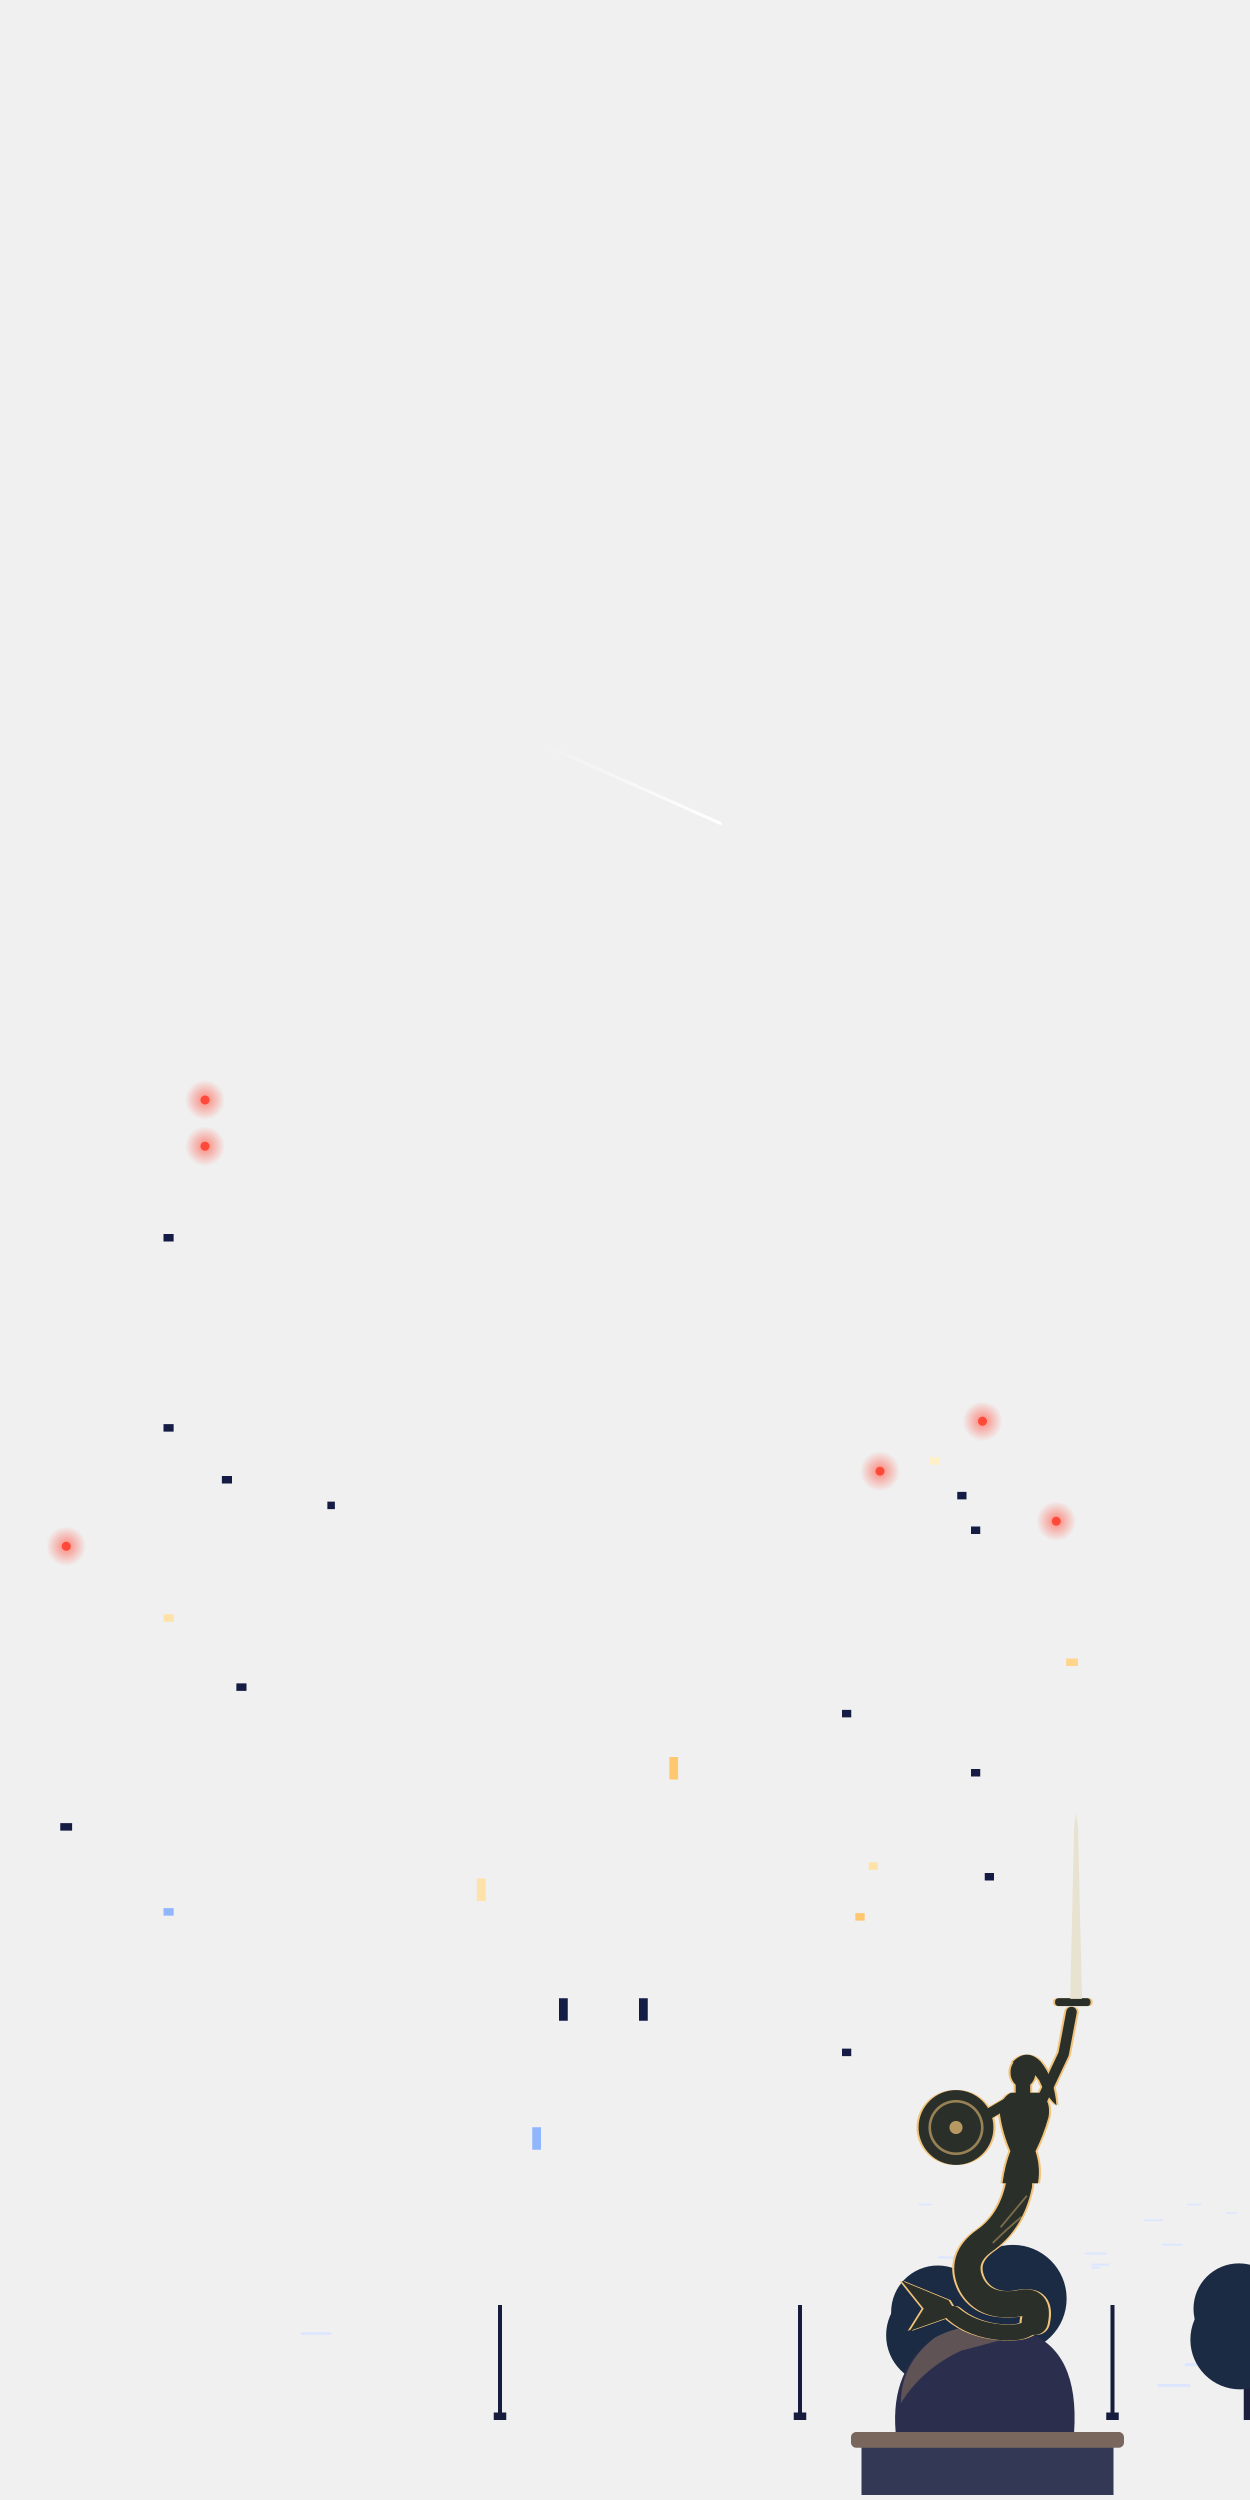
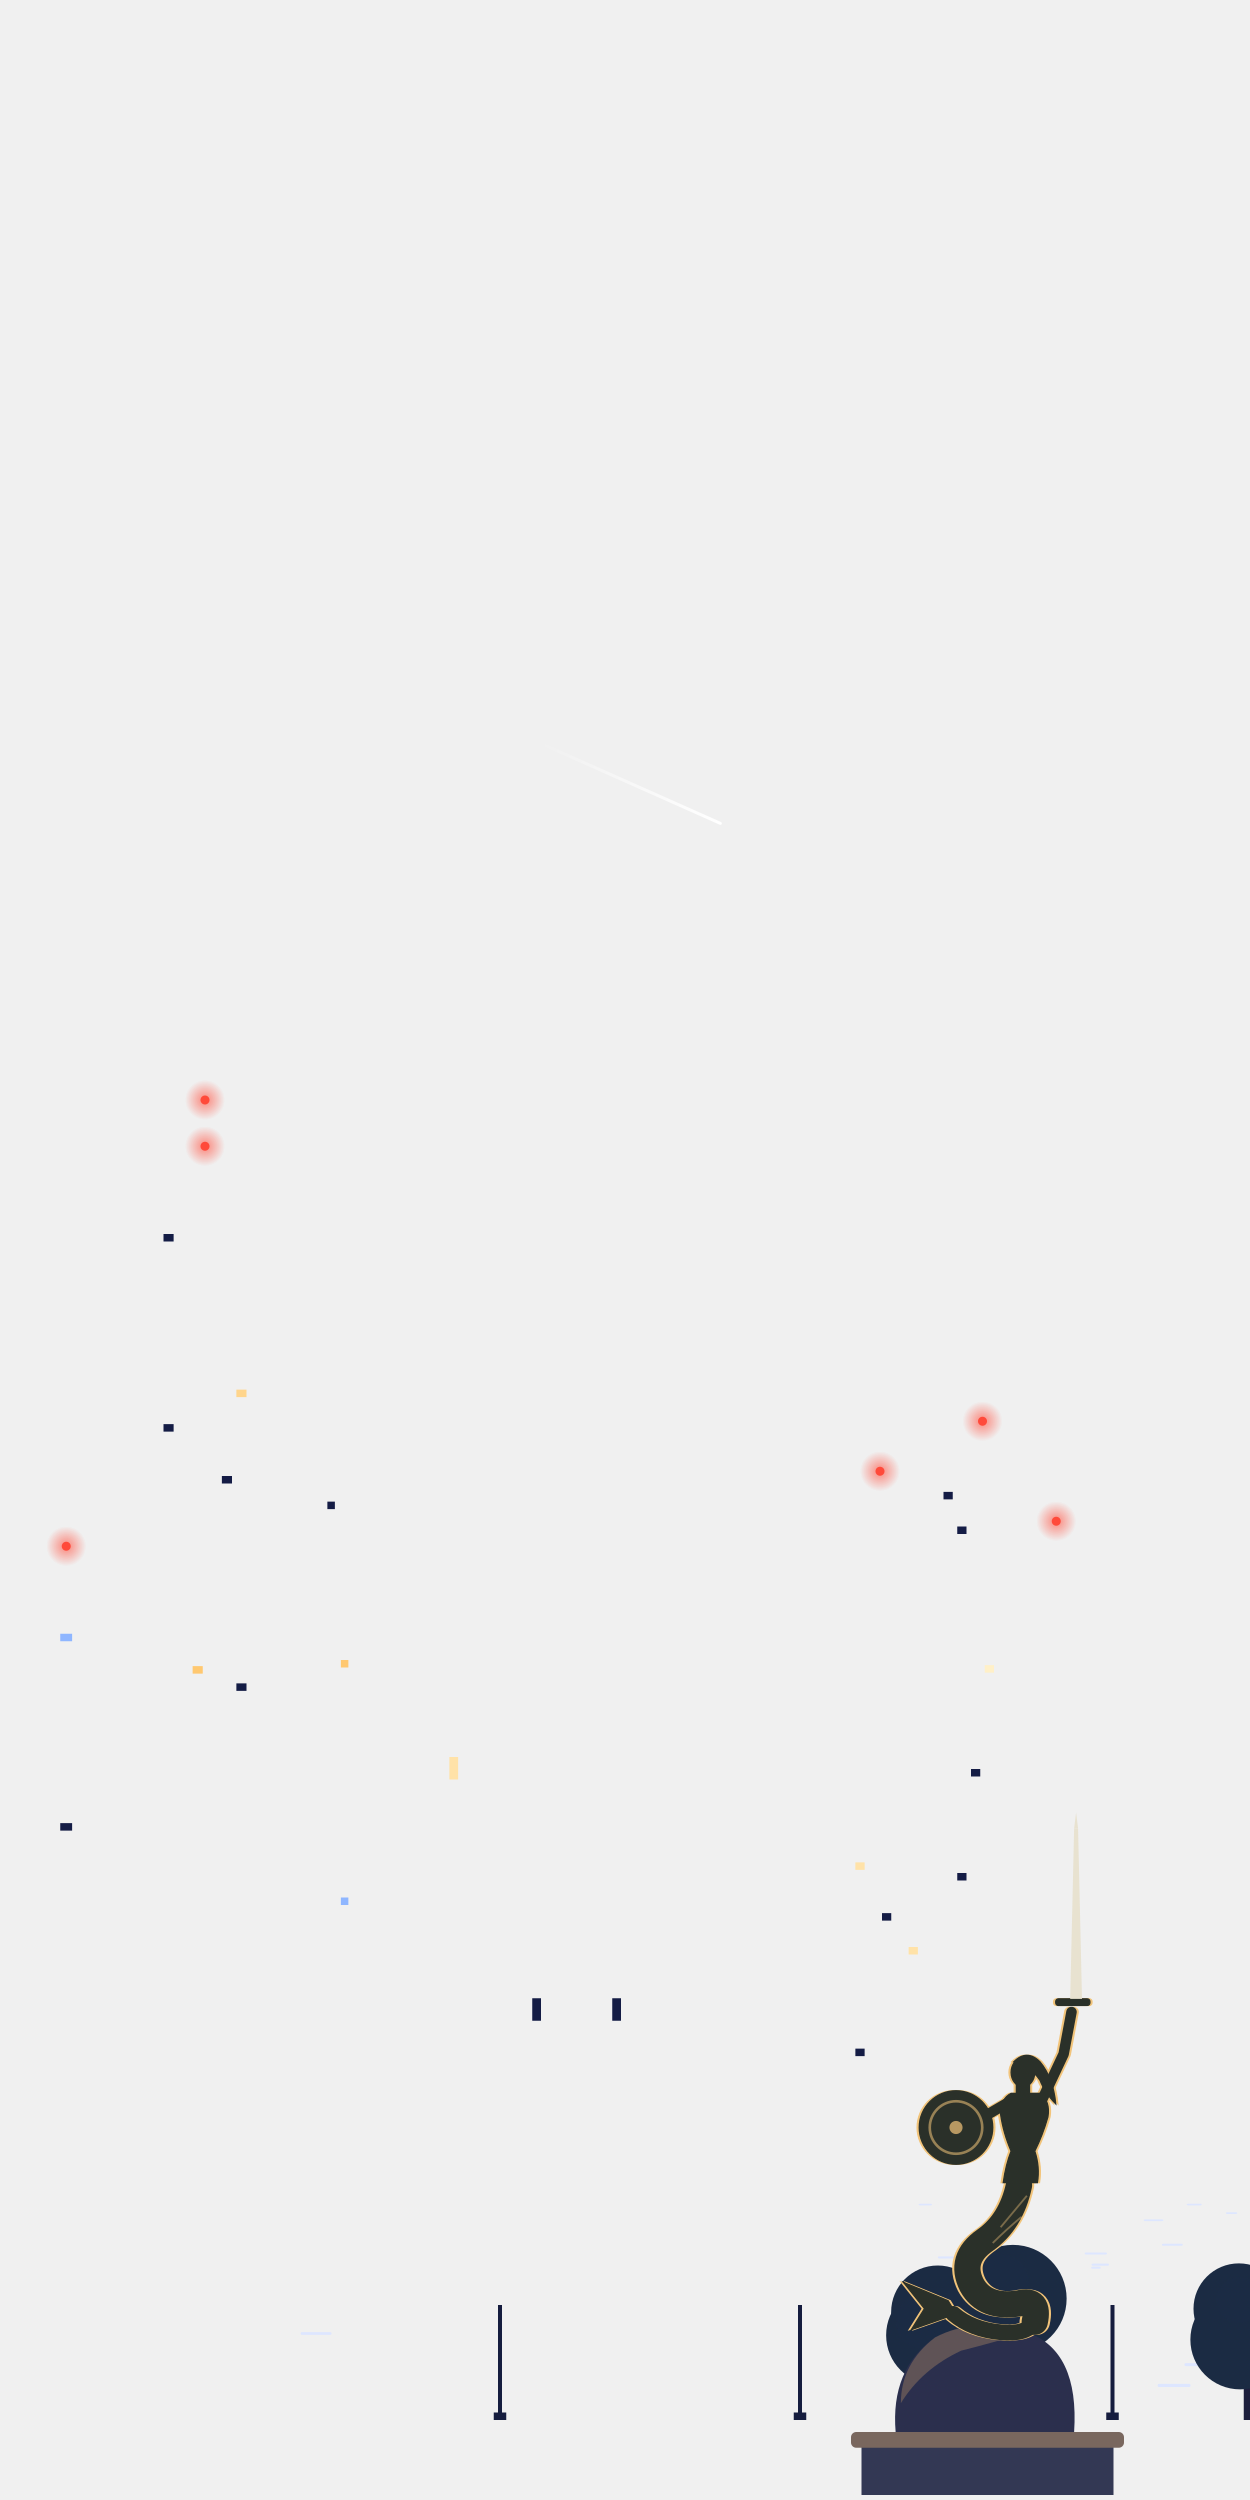
<svg xmlns="http://www.w3.org/2000/svg" viewBox="1260 -700 1000 2000" preserveAspectRatio="xMidYMid slice">
  <defs>
    <linearGradient id="fxtr" x1="0" x2="1">
      <stop offset="0" stop-color="#FFFFFF" stop-opacity="0" />
      <stop offset="1" stop-color="#FFFFFF" stop-opacity=".9" />
    </linearGradient>
    <linearGradient id="fxsh" x1="0" x2="1">
      <stop offset="0" stop-color="#FFFFFF" stop-opacity="0" />
      <stop offset="1" stop-color="#FFFFFF" />
    </linearGradient>
    <radialGradient id="fxrd">
      <stop offset="0" stop-color="#FF5A4A" stop-opacity=".7" />
      <stop offset="1" stop-color="#FF5A4A" stop-opacity="0" />
    </radialGradient>
    <radialGradient id="fxfg">
      <stop offset="0" stop-color="#FFB050" stop-opacity=".75" />
      <stop offset=".5" stop-color="#FF8A30" stop-opacity=".25" />
      <stop offset="1" stop-color="#FF8A30" stop-opacity="0" />
    </radialGradient>
    <linearGradient id="fxbm" x1="0" x2="1">
      <stop offset="0" stop-color="#FFF3C4" stop-opacity=".5" />
      <stop offset="1" stop-color="#FFF3C4" stop-opacity="0" />
    </linearGradient>
    <radialGradient id="fxlg">
      <stop offset="0" stop-color="#FFD58A" stop-opacity=".6" />
      <stop offset="1" stop-color="#FFD58A" stop-opacity="0" />
    </radialGradient>
  </defs>
-   <rect class="fwo" x="1933.6" y="938.9" width="7.4" height="6" fill="#141C45" style="--d:24.9s;--l:-29.6s" />
-   <rect class="fwo" x="1707.2" y="898.6" width="7" height="18" fill="#141C45" style="--d:22.3s;--l:-7.6s" />
+   <rect class="fwo" x="1944.3" y="938.9" width="7.4" height="6" fill="#141C45" style="--d:24.9s;--l:-29.6s" />
+   <rect class="fwo" x="1685.8" y="898.6" width="7" height="18" fill="#141C45" style="--d:22.3s;--l:-7.6s" />
  <rect class="fwo" x="1390.8" y="439.3" width="8.1" height="6" fill="#141C45" style="--d:23.2s;--l:-22s" />
-   <rect class="fwo" x="2047.8" y="798.4" width="7.4" height="6" fill="#141C45" style="--d:20.3s;--l:-12.5s" />
-   <rect class="fwo" x="1933.6" y="667.9" width="7.4" height="6" fill="#141C45" style="--d:14.8s;--l:-14.1s" />
-   <rect class="fwo" x="2025.8" y="493.5" width="7.4" height="6" fill="#141C45" style="--d:28.9s;--l:-24.2s" />
+   <rect class="fwo" x="2025.8" y="798.4" width="7.4" height="6" fill="#141C45" style="--d:20.3s;--l:-12.5s" />
+   <rect class="fwo" x="1965.6" y="830.5" width="7.4" height="6" fill="#141C45" style="--d:14.8s;--l:-14.1s" />
+   <rect class="fwo" x="2014.8" y="493.5" width="7.4" height="6" fill="#141C45" style="--d:28.9s;--l:-24.2s" />
  <rect class="fwo" x="1521.9" y="501.3" width="6" height="6" fill="#141C45" style="--d:18.8s;--l:-21.3s" />
  <rect class="fwo" x="1308.2" y="758.5" width="9.5" height="6" fill="#141C45" style="--d:23.1s;--l:-20.8s" />
  <rect class="fwo" x="1390.8" y="287.2" width="8.1" height="6" fill="#141C45" style="--d:28.5s;--l:-28.8s" />
  <rect class="fwo" x="1437.5" y="480.8" width="8.1" height="6" fill="#141C45" style="--d:29.8s;--l:-4.2s" />
-   <rect class="fwo" x="2036.8" y="521.2" width="7.4" height="6" fill="#141C45" style="--d:28.6s;--l:-25.5s" />
+   <rect class="fwo" x="2025.8" y="521.2" width="7.4" height="6" fill="#141C45" style="--d:28.6s;--l:-25.5s" />
  <rect class="fwo" x="2036.8" y="715.2" width="7.4" height="6" fill="#141C45" style="--d:15.7s;--l:-18.4s" />
  <rect class="fwo" x="1449.1" y="646.7" width="8.1" height="6" fill="#141C45" style="--d:24.1s;--l:-10.3s" />
-   <rect class="fwo" x="1771.2" y="898.6" width="7" height="18" fill="#141C45" style="--d:29s;--l:-4.4s" />
-   <rect class="fwn" x="1390.8" y="591.4" width="8.1" height="6" fill="#FFE2A8" style="--d:34s;--l:-5.3s" />
-   <rect class="fwn" x="1795.5" y="705.6" width="7" height="18" fill="#FFC870" style="--d:30.5s;--l:-6.7s" />
-   <rect class="fwn" x="1641.5" y="802.8" width="7" height="18" fill="#FFE2A8" style="--d:26.6s;--l:-27.3s" />
-   <rect class="fwn" x="1944.3" y="830.5" width="7.4" height="6" fill="#FFC870" style="--d:19.2s;--l:-1.1s" />
-   <rect class="fwn" x="1954.9" y="789.9" width="7.4" height="6" fill="#FFE2A8" style="--d:17.7s;--l:-29.4s" />
-   <rect class="fwn" x="2112.9" y="626.8" width="9.5" height="6" fill="#FFD58C" style="--d:20.3s;--l:-33.2s" />
-   <rect class="fwn" x="2003.8" y="465.8" width="7.4" height="6" fill="#FFF0C8" style="--d:21.8s;--l:-16.2s" />
-   <rect class="ftv" x="1685.8" y="1001.8" width="7" height="18" fill="#8FB6FF" />
-   <rect class="ftv" x="1390.8" y="826.5" width="8.1" height="6" fill="#8FB6FF" />
+   <rect class="fwo" x="1749.8" y="898.6" width="7" height="18" fill="#141C45" style="--d:29s;--l:-4.4s" />
+   <rect class="fwn" x="1986.9" y="857.6" width="7.4" height="6" fill="#FFE2A8" style="--d:34s;--l:-5.3s" />
+   <rect class="fwn" x="1414.1" y="632.9" width="8.1" height="6" fill="#FFC870" style="--d:30.5s;--l:-6.7s" />
+   <rect class="fwn" x="1619.5" y="705.6" width="7" height="18" fill="#FFE2A8" style="--d:26.6s;--l:-27.3s" />
+   <rect class="fwn" x="1532.7" y="628" width="6" height="6" fill="#FFC870" style="--d:19.2s;--l:-1.1s" />
+   <rect class="fwn" x="1944.3" y="789.9" width="7.4" height="6" fill="#FFE2A8" style="--d:17.7s;--l:-29.4s" />
+   <rect class="fwn" x="1449.1" y="411.7" width="8.1" height="6" fill="#FFD58C" style="--d:20.3s;--l:-33.2s" />
+   <rect class="fwn" x="2047.8" y="632.1" width="7.4" height="6" fill="#FFF0C8" style="--d:21.8s;--l:-16.2s" />
+   <rect class="ftv" x="1532.7" y="818" width="6" height="6" fill="#8FB6FF" />
+   <rect class="ftv" x="1308.2" y="607" width="9.5" height="6" fill="#8FB6FF" />
  <g class="fm" style="--a:880px;--b:2840px;--y:-36.1px;--d:77.4s;--l:-16.4s">
    <path d="M-14 0H12L16 -2L12 -3H-10L-14 -6Z" fill="#2A3050" />
    <circle cx="-2" cy="1" r="1.8" fill="#FF3B30" />
    <circle cx="-2" cy="-3" r="1.8" fill="#3BFF6A" opacity=".8" />
    <circle class="fst" cx="-14" cy="-5" r="2.4" fill="#FFFFFF" />
    <circle class="fbk" cx="2" cy="-4" r="2.2" fill="#FF5A4A" />
  </g>
  <g class="fsh" style="--d:11.7s;--l:-10s;transform-origin:1837.4px -40.8px">
    <rect x="1677.4" y="-42" width="160" height="2.4" rx="1.2" fill="url(#fxsh)" transform="rotate(24 1837.4 -40.8)" />
  </g>
  <g class="fbk" style="--d:2.2s;--l:0s">
    <circle cx="728" cy="387" r="16" fill="url(#fxrd)" />
    <circle cx="728" cy="387" r="3.6" fill="#FF4A3A" />
  </g>
  <g class="fbk" style="--d:2.6s;--l:-0.7s">
    <circle cx="1313" cy="537" r="16" fill="url(#fxrd)" />
    <circle cx="1313" cy="537" r="3.6" fill="#FF4A3A" />
  </g>
  <g class="fbk" style="--d:2.9s;--l:-1.4s">
    <circle cx="1230" cy="567" r="16" fill="url(#fxrd)" />
    <circle cx="1230" cy="567" r="3.6" fill="#FF4A3A" />
  </g>
  <g class="fbk" style="--d:2.2s;--l:-2.1s">
    <circle cx="1424" cy="217" r="16" fill="url(#fxrd)" />
    <circle cx="1424" cy="217" r="3.6" fill="#FF4A3A" />
  </g>
  <g class="fbk" style="--d:2.6s;--l:-2.8s">
    <circle cx="2046" cy="437" r="16" fill="url(#fxrd)" />
    <circle cx="2046" cy="437" r="3.6" fill="#FF4A3A" />
  </g>
  <g class="fbk" style="--d:2.9s;--l:-3.5s">
    <circle cx="1964" cy="477" r="16" fill="url(#fxrd)" />
    <circle cx="1964" cy="477" r="3.6" fill="#FF4A3A" />
  </g>
  <g class="fbk" style="--d:2.2s;--l:-4.2s">
    <circle cx="2105" cy="517" r="16" fill="url(#fxrd)" />
    <circle cx="2105" cy="517" r="3.6" fill="#FF4A3A" />
  </g>
  <g class="fbk" style="--d:2.6s;--l:-4.9s">
    <circle cx="1424" cy="180" r="16" fill="url(#fxrd)" />
    <circle cx="1424" cy="180" r="3.6" fill="#FF4A3A" />
  </g>
  <g class="fbk" style="--d:2.9s;--l:-5.6s">
    <circle cx="960" cy="578" r="16" fill="url(#fxrd)" />
    <circle cx="960" cy="578" r="3.6" fill="#FF4A3A" />
  </g>
  <g class="fbk" style="--d:2.2s;--l:-6.3s">
    <circle cx="1070" cy="598" r="16" fill="url(#fxrd)" />
    <circle cx="1070" cy="598" r="3.6" fill="#FF4A3A" />
  </g>
  <g fill="#DDE6FF">
    <rect class="fsk" x="2264.4" y="1065.9" width="6.9" height="1.3" rx="1" style="--d:2.8s;--l:-0.1s" />
    <rect class="fsk" x="1500.5" y="1165.7" width="24.7" height="2.2" rx="1" style="--d:3.1s;--l:-0.5s" />
    <rect class="fsk" x="2064.8" y="1207.2" width="13.5" height="2.5" rx="1" style="--d:2.5s;--l:-2s" />
    <rect class="fsk" x="1184.2" y="1100.5" width="9.9" height="1.6" rx="1" style="--d:2.2s;--l:-2.6s" />
    <rect class="fsk" x="2083" y="1197.3" width="22.6" height="2.4" rx="1" style="--d:1.6s;--l:-0.6s" />
    <rect class="fsk" x="2010.3" y="1105.1" width="18.8" height="1.7" rx="1" style="--d:3.2s;--l:-1.8s" />
    <rect class="fsk" x="2223.2" y="1169" width="25.3" height="2.2" rx="1" style="--d:2.4s;--l:-0.9s" />
    <rect class="fsk" x="2089.5" y="1142.3" width="10.7" height="2" rx="1" style="--d:2s;--l:-0.6s" />
    <rect class="fsk" x="2189.5" y="1095" width="16.7" height="1.6" rx="1" style="--d:3.3s;--l:-2.6s" />
    <rect class="fsk" x="2132.9" y="1113.3" width="7.7" height="1.7" rx="1" style="--d:2.9s;--l:-2.5s" />
    <rect class="fsk" x="2209.4" y="1063" width="12" height="1.3" rx="1" style="--d:2.4s;--l:-0.5s" />
    <rect class="fsk" x="2240.7" y="1069.8" width="9.1" height="1.4" rx="1" style="--d:1.6s;--l:-1.3s" />
    <rect class="fsk" x="2186.1" y="1207.1" width="26.3" height="2.5" rx="1" style="--d:1.8s;--l:-1.2s" />
    <rect class="fsk" x="2207.6" y="1190.5" width="23.6" height="2.4" rx="1" style="--d:2.8s;--l:-1.4s" />
    <rect class="fsk" x="2319.4" y="1212" width="27.8" height="2.5" rx="1" style="--d:2.6s;--l:-1.2s" />
    <rect class="fsk" x="2175" y="1075.5" width="15.7" height="1.4" rx="1" style="--d:2.4s;--l:-1.1s" />
    <rect class="fsk" x="2332.6" y="1115.8" width="14.9" height="1.8" rx="1" style="--d:2.8s;--l:-0.7s" />
    <rect class="fsk" x="2133.2" y="1110.9" width="14" height="1.7" rx="1" style="--d:2.3s;--l:-2.3s" />
    <rect class="fsk" x="1994.9" y="1063" width="10.7" height="1.3" rx="1" style="--d:3s;--l:-2.9s" />
    <rect class="fsk" x="2127.7" y="1102" width="17.9" height="1.6" rx="1" style="--d:2.1s;--l:-3s" />
    <rect class="fsk" x="2066.9" y="1100" width="12.4" height="1.6" rx="1" style="--d:2.3s;--l:-0.8s" />
    <rect class="fsk" x="2274.2" y="1056" width="13.6" height="1.3" rx="1" style="--d:2s;--l:-0.6s" />
  </g>
  <g class="fm" style="--a:1180px;--b:2340px;--y:1044.1px;--d:67s;--l:-60.7s">
    <g class="fb" style="--st:0.5s">
      <path class="fl" style="--st:0.5s" d="M-0.8 -9.1V0" stroke="#181A33" stroke-width="1.7" stroke-linecap="round" />
      <path class="fa" style="--st:0.5s" d="M-0.5 -15.7V-10.1" stroke="#171B38" stroke-width="1.5" stroke-linecap="round" />
      <path class="fl b" style="--st:0.5s" d="M0.8 -9.1V0" stroke="#1D203E" stroke-width="1.7" stroke-linecap="round" />
      <rect x="-3.2" y="-16.7" width="6.5" height="8.5" rx="2.5" fill="#1D2246" />
      <rect x="-5.2" y="-15.7" width="2.8" height="5.6" rx="1" fill="#2A203D" />
      <path class="fa b" style="--st:0.5s" d="M0.5 -15.7V-10.1" stroke="#1D2246" stroke-width="1.5" stroke-linecap="round" />
      <circle cy="-18.6" r="3" fill="#3B3852" />
      <path d="M-3.1 -18.6a3.1 3.1 0 0 1 6.2 0z" fill="#171B3A" />
      <path d="M-3.5 -20h7l-1 -2.5h-5z" fill="#17204A" />
    </g>
  </g>
  <g class="fm" style="--a:1180px;--b:2340px;--y:1043.2px;--d:66.2s;--l:-2.9s">
    <g class="fb" style="--st:0.5s">
      <path class="fl" style="--st:0.5s" d="M-0.8 -10.4V0" stroke="#121935" stroke-width="1.7" stroke-linecap="round" />
      <path class="fa" style="--st:0.5s" d="M-0.5 -18V-11.5" stroke="#151A39" stroke-width="1.5" stroke-linecap="round" />
      <path class="fl b" style="--st:0.5s" d="M0.8 -10.4V0" stroke="#161E41" stroke-width="1.7" stroke-linecap="round" />
      <rect x="-3.2" y="-19.1" width="6.5" height="9.7" rx="2.5" fill="#1A2147" />
      <path class="fa b" style="--st:0.5s" d="M0.5 -18V-11.5" stroke="#1A2147" stroke-width="1.5" stroke-linecap="round" />
      <circle cy="-21.2" r="3" fill="#2A2742" />
      <path d="M-3.1 -21.2a3.1 3.1 0 0 1 6.2 0z" fill="#2A2A40" />
      <path d="M-3.5 -22.8h7l-1 -2.5h-5z" fill="#332340" />
    </g>
  </g>
  <g class="fm" style="--a:2960px;--b:-4366.1px;--y:1065.5px;--d:65.3s;--l:-28.3s">
    <g transform="scale(-1 1)">
      <path d="M12 -9L19.8 -15H40.8L49.2 -9Z" fill="#6A5E5C" />
      <path d="M16.2 -9.3L21.6 -13.5H29.4V-9.3ZM31.2 -9.3V-13.5H39.6L45.6 -9.3Z" fill="#2A3350" />
      <rect x="0" y="-9" width="60" height="6" rx="2" fill="#1A2A54" />
      <circle cx="12" cy="-2.8" r="2.9" fill="#13193B" />
      <circle cx="48" cy="-2.8" r="2.9" fill="#13193B" />
      <path d="M60 -6.6l102 -9.6v20.4z" fill="url(#fxbm)" />
      <circle cx="60" cy="-6.6" r="7.2" fill="url(#fxlg)" />
      <rect x="58.2" y="-7.5" width="2.4" height="2" rx="1" fill="#FFF3C4" />
      <rect x="-0.6" y="-7.5" width="2" height="2" rx="1" fill="#FF3B30" />
    </g>
  </g>
  <g class="fm" style="--a:2960px;--b:-3212.7px;--y:1065.5px;--d:47.7s;--l:-11.7s">
    <g transform="scale(-1 1)">
      <path d="M12 -9L19.8 -15H40.8L49.2 -9Z" fill="#685953" />
      <path d="M16.2 -9.3L21.6 -13.5H29.4V-9.3ZM31.2 -9.3V-13.5H39.6L45.6 -9.3Z" fill="#2A3350" />
      <rect x="0" y="-9" width="60" height="6" rx="2" fill="#171E40" />
      <circle cx="12" cy="-2.8" r="2.9" fill="#13193B" />
      <circle cx="48" cy="-2.8" r="2.9" fill="#13193B" />
      <path d="M60 -6.6l102 -9.6v20.4z" fill="url(#fxbm)" />
      <circle cx="60" cy="-6.6" r="7.2" fill="url(#fxlg)" />
      <rect x="58.2" y="-7.5" width="2.4" height="2" rx="1" fill="#FFF3C4" />
      <rect x="-0.6" y="-7.5" width="2" height="2" rx="1" fill="#FF3B30" />
    </g>
  </g>
  <g class="fm" style="--a:2960px;--b:-4976.7px;--y:1065.5px;--d:61s;--l:-33.3s">
    <g transform="scale(-1 1)">
      <path d="M12 -9L19.8 -15H40.8L49.2 -9Z" fill="#685953" />
      <path d="M16.2 -9.3L21.6 -13.5H29.4V-9.3ZM31.2 -9.3V-13.5H39.6L45.6 -9.3Z" fill="#2A3350" />
      <rect x="0" y="-9" width="60" height="6" rx="2" fill="#171E40" />
      <circle cx="12" cy="-2.8" r="2.9" fill="#13193B" />
      <circle cx="48" cy="-2.8" r="2.9" fill="#13193B" />
      <path d="M60 -6.6l102 -9.6v20.4z" fill="url(#fxbm)" />
      <circle cx="60" cy="-6.6" r="7.2" fill="url(#fxlg)" />
      <rect x="58.2" y="-7.5" width="2.4" height="2" rx="1" fill="#FFF3C4" />
      <rect x="-0.6" y="-7.5" width="2" height="2" rx="1" fill="#FF3B30" />
    </g>
  </g>
  <g class="fm" style="--a:-100px;--b:6342.4px;--y:1068.5px;--d:43s;--l:-17s">
    <path d="M12 -9L19.8 -15H40.8L49.2 -9Z" fill="#775652" />
    <path d="M16.2 -9.3L21.6 -13.5H29.4V-9.3ZM31.2 -9.3V-13.5H39.6L45.6 -9.3Z" fill="#2A3350" />
    <rect x="0" y="-9" width="60" height="6" rx="2" fill="#36183E" />
    <circle cx="12" cy="-2.8" r="2.9" fill="#13193B" />
    <circle cx="48" cy="-2.8" r="2.9" fill="#13193B" />
    <path d="M60 -6.6l102 -9.6v20.4z" fill="url(#fxbm)" />
    <circle cx="60" cy="-6.6" r="7.2" fill="url(#fxlg)" />
    <rect x="58.2" y="-7.5" width="2.4" height="2" rx="1" fill="#FFF3C4" />
    <rect x="-0.6" y="-7.5" width="2" height="2" rx="1" fill="#FF3B30" />
  </g>
  <g class="fm" style="--a:-100px;--b:7182.5px;--y:1068.5px;--d:55.3s;--l:-32.1s">
    <path d="M12 -9L19.8 -15H40.8L49.2 -9Z" fill="#6A5E5C" />
    <path d="M16.2 -9.3L21.6 -13.5H29.4V-9.3ZM31.2 -9.3V-13.5H39.6L45.6 -9.3Z" fill="#2A3350" />
    <rect x="0" y="-9" width="60" height="6" rx="2" fill="#1A2A54" />
    <circle cx="12" cy="-2.8" r="2.9" fill="#13193B" />
    <circle cx="48" cy="-2.8" r="2.9" fill="#13193B" />
    <path d="M60 -6.6l102 -9.6v20.4z" fill="url(#fxbm)" />
    <circle cx="60" cy="-6.6" r="7.2" fill="url(#fxlg)" />
    <rect x="58.2" y="-7.5" width="2.4" height="2" rx="1" fill="#FFF3C4" />
    <rect x="-0.6" y="-7.5" width="2" height="2" rx="1" fill="#FF3B30" />
  </g>
  <g class="fm" style="--a:-100px;--b:5115.8px;--y:1068.5px;--d:38.5s;--l:-23.9s">
    <path d="M12 -9L19.8 -15H40.8L49.2 -9Z" fill="#796453" />
    <path d="M16.2 -9.3L21.6 -13.5H29.4V-9.3ZM31.2 -9.3V-13.5H39.6L45.6 -9.3Z" fill="#2A3350" />
    <rect x="0" y="-9" width="60" height="6" rx="2" fill="#3A3740" />
    <circle cx="12" cy="-2.8" r="2.9" fill="#13193B" />
    <circle cx="48" cy="-2.8" r="2.9" fill="#13193B" />
    <path d="M60 -6.6l102 -9.6v20.4z" fill="url(#fxbm)" />
    <circle cx="60" cy="-6.6" r="7.2" fill="url(#fxlg)" />
    <rect x="58.2" y="-7.5" width="2.4" height="2" rx="1" fill="#FFF3C4" />
    <rect x="-0.6" y="-7.5" width="2" height="2" rx="1" fill="#FF3B30" />
  </g>
  <g class="fm" style="--a:970px;--b:2550px;--y:1100px;--d:29.5s;--l:-24.2s">
    <g class="fbo">
      <g transform="scale(1 -.7)" opacity="0.2">
        <path d="M0 -14H210L193.2 0H12.6Z" fill="#151E41" />
        <rect x="25.2" y="-32" width="147" height="18" fill="#3F4462" />
        <rect x="21" y="-36" width="155.4" height="4" fill="#182A4D" />
        <rect x="31.5" y="-28" width="11.9" height="9" rx="1.5" fill="#FFD58C" />
        <rect x="50.7" y="-28" width="11.9" height="9" rx="1.5" fill="#FFD58C" />
        <rect x="69.9" y="-28" width="11.9" height="9" rx="1.5" fill="#FFD58C" />
        <rect x="89.1" y="-28" width="11.9" height="9" rx="1.5" fill="#FFD58C" />
        <rect x="108.3" y="-28" width="11.9" height="9" rx="1.5" fill="#FFD58C" />
        <rect x="127.5" y="-28" width="11.9" height="9" rx="1.5" fill="#FFD58C" />
        <rect x="146.7" y="-28" width="11.9" height="9" rx="1.5" fill="#FFD58C" />
        <rect x="12.6" y="-16" width="180.6" height="2" fill="#414868" opacity=".5" />
        <path d="M21 -36V-58" stroke="#171D3E" stroke-width="1.6" />
        <g class="ffl" style="transform-origin:21px -56px">
          <path d="M21 -57h-16q2 2.5 0 5h16z" fill="#414868" />
          <path d="M21 -52h-16q2 2.5 0 5h16z" fill="#3A1941" />
        </g>
        <circle cx="207" cy="-18" r="2.2" fill="#9CFFB0" />
        <circle cx="21" cy="-60" r="2" fill="#FFFFFF" />
      </g>
      <g class="fwk" fill="none" stroke="#BFD0FF" stroke-linecap="round">
        <path d="M12.6 2Q-16.8 4 -54.6 7" stroke-width="1.8" opacity=".42" />
        <path d="M12.6 1Q-12.6 2 -37.8 2.5" stroke-width="1.2" opacity=".34" />
        <path d="M195.3 1.5q6 1 10 2.5" stroke-width="1.4" opacity=".5" />
      </g>
      <path d="M0 -14H210L193.2 0H12.6Z" fill="#151E41" />
      <rect x="25.2" y="-32" width="147" height="18" fill="#3F4462" />
      <rect x="21" y="-36" width="155.4" height="4" fill="#182A4D" />
      <rect x="31.5" y="-28" width="11.9" height="9" rx="1.5" fill="#FFD58C" />
      <rect x="50.7" y="-28" width="11.9" height="9" rx="1.5" fill="#FFD58C" />
      <rect x="69.9" y="-28" width="11.9" height="9" rx="1.5" fill="#FFD58C" />
      <rect x="89.1" y="-28" width="11.9" height="9" rx="1.5" fill="#FFD58C" />
      <rect x="108.3" y="-28" width="11.9" height="9" rx="1.5" fill="#FFD58C" />
      <rect x="127.5" y="-28" width="11.9" height="9" rx="1.5" fill="#FFD58C" />
      <rect x="146.7" y="-28" width="11.9" height="9" rx="1.5" fill="#FFD58C" />
      <rect x="12.6" y="-16" width="180.6" height="2" fill="#414868" opacity=".5" />
      <path d="M21 -36V-58" stroke="#171D3E" stroke-width="1.6" />
      <g class="ffl" style="transform-origin:21px -56px">
        <path d="M21 -57h-16q2 2.5 0 5h16z" fill="#414868" />
        <path d="M21 -52h-16q2 2.5 0 5h16z" fill="#3A1941" />
      </g>
      <circle cx="207" cy="-18" r="2.2" fill="#9CFFB0" />
      <circle cx="21" cy="-60" r="2" fill="#FFFFFF" />
    </g>
  </g>
  <rect x="555" y="1180.2" width="9.9" height="55.8" fill="#1D1F3D" />
  <circle cx="588.5" cy="1150.6" r="40.7" fill="#1B2B43" />
  <circle cx="566.7" cy="1146.7" r="28.9" fill="#1B2B43" />
  <circle cx="575.8" cy="1135.9" r="35.2" fill="#1B2B43" />
  <circle cx="556.9" cy="1134.9" r="42.2" fill="#1B2B43" />
  <circle cx="552.1" cy="1176.7" r="42.1" fill="#1B2B43" />
  <circle cx="531" cy="1147.9" r="37.2" fill="#1B2B43" />
  <circle cx="578.4" cy="1139.2" r="22.4" fill="#1B2B44" opacity=".7" />
  <circle cx="559.5" cy="1138.6" r="15.9" fill="#1B2B44" opacity=".7" />
  <circle cx="567" cy="1126" r="19.4" fill="#1B2B44" opacity=".7" />
  <rect x="755" y="1180.2" width="9.9" height="55.8" fill="#1D1F3D" />
  <circle cx="758.7" cy="1170.7" r="33.3" fill="#1B2B43" />
  <circle cx="737.4" cy="1173" r="32.8" fill="#1B2B43" />
  <circle cx="737.9" cy="1130.9" r="28.5" fill="#1B2B43" />
  <circle cx="750.7" cy="1169.4" r="30.4" fill="#1B2B43" />
  <circle cx="742.9" cy="1146.8" r="42.5" fill="#1B2B43" />
  <circle cx="787.4" cy="1169.7" r="32.1" fill="#1B2B43" />
  <circle cx="750.4" cy="1161.3" r="18.3" fill="#1B2B44" opacity=".7" />
  <circle cx="729.2" cy="1163.9" r="18" fill="#1B2B44" opacity=".7" />
  <circle cx="730.8" cy="1123" r="15.7" fill="#1B2B44" opacity=".7" />
  <rect x="975" y="1180.2" width="9.9" height="55.8" fill="#1D1F3D" />
  <circle cx="987.8" cy="1138.3" r="40.4" fill="#1B2B43" />
  <circle cx="981.6" cy="1132.2" r="32.4" fill="#1B2B43" />
  <circle cx="977.7" cy="1146.9" r="32.6" fill="#1B2B43" />
  <circle cx="1013" cy="1159.4" r="43" fill="#1B2B43" />
  <circle cx="968.8" cy="1169.9" r="31.6" fill="#1B2B43" />
  <circle cx="999" cy="1176.8" r="32.9" fill="#1B2B43" />
  <circle cx="977.8" cy="1127" r="22.2" fill="#1B2B44" opacity=".7" />
  <circle cx="973.5" cy="1123.2" r="17.8" fill="#1B2B44" opacity=".7" />
  <circle cx="969.5" cy="1137.8" r="17.9" fill="#1B2B44" opacity=".7" />
  <rect x="2035" y="1180.2" width="9.9" height="55.8" fill="#1D1F3D" />
  <circle cx="2008.4" cy="1168.2" r="39.5" fill="#1B2B43" />
  <circle cx="2070.3" cy="1138.9" r="43" fill="#1B2B43" />
  <circle cx="2017.6" cy="1159.1" r="28.2" fill="#1B2B43" />
  <circle cx="2044.8" cy="1173.3" r="33.8" fill="#1B2B43" />
  <circle cx="2010.2" cy="1149.7" r="37.3" fill="#1B2B43" />
  <circle cx="2062.8" cy="1144.6" r="39.4" fill="#1B2B43" />
  <circle cx="1998.5" cy="1157.1" r="21.7" fill="#1B2B44" opacity=".7" />
  <circle cx="2059.5" cy="1126.9" r="23.7" fill="#1B2B44" opacity=".7" />
  <circle cx="2010.6" cy="1151.2" r="15.5" fill="#1B2B44" opacity=".7" />
  <rect x="2255" y="1180.2" width="9.9" height="55.8" fill="#1D1F3D" />
  <circle cx="2291.4" cy="1160.3" r="34.6" fill="#1B2B43" />
  <circle cx="2282.3" cy="1149.7" r="33.6" fill="#1B2B43" />
  <circle cx="2259.7" cy="1149.4" r="33.4" fill="#1B2B43" />
  <circle cx="2279.1" cy="1168.4" r="39.1" fill="#1B2B43" />
  <circle cx="2252.1" cy="1171.7" r="39.8" fill="#1B2B43" />
  <circle cx="2251.1" cy="1147" r="36.3" fill="#1B2B43" />
  <circle cx="2282.8" cy="1150.6" r="19" fill="#1B2B44" opacity=".7" />
  <circle cx="2273.9" cy="1140.3" r="18.5" fill="#1B2B44" opacity=".7" />
  <circle cx="2251.3" cy="1140" r="18.4" fill="#1B2B44" opacity=".7" />
  <rect x="2495" y="1180.2" width="9.9" height="55.8" fill="#1D1F3D" />
  <circle cx="2507.7" cy="1180.2" r="29.9" fill="#1B2B43" />
  <circle cx="2477.2" cy="1179.1" r="31.6" fill="#1B2B43" />
  <circle cx="2515.1" cy="1144.1" r="35.3" fill="#1B2B43" />
  <circle cx="2469.8" cy="1160.5" r="38.9" fill="#1B2B43" />
  <circle cx="2476" cy="1147.3" r="36.4" fill="#1B2B43" />
  <circle cx="2468.6" cy="1142.1" r="31.7" fill="#1B2B43" />
  <circle cx="2500.2" cy="1171.8" r="16.4" fill="#1B2B44" opacity=".7" />
  <circle cx="2469.3" cy="1170.3" r="17.4" fill="#1B2B44" opacity=".7" />
  <circle cx="2506.2" cy="1134.2" r="19.4" fill="#1B2B44" opacity=".7" />
  <rect x="658.4" y="1144" width="3.2" height="92" fill="#151C3E" />
  <rect x="655" y="1230" width="10" height="6" fill="#151C3E" />
  <rect x="868.4" y="1144" width="3.2" height="92" fill="#151C3E" />
  <rect x="865" y="1230" width="10" height="6" fill="#151C3E" />
  <rect x="1108.4" y="1144" width="3.2" height="92" fill="#151C3E" />
  <rect x="1105" y="1230" width="10" height="6" fill="#151C3E" />
  <rect x="1658.4" y="1144" width="3.2" height="92" fill="#151C3E" />
  <rect x="1655" y="1230" width="10" height="6" fill="#151C3E" />
  <rect x="1898.4" y="1144" width="3.2" height="92" fill="#151C3E" />
  <rect x="1895" y="1230" width="10" height="6" fill="#151C3E" />
  <rect x="2148.4" y="1144" width="3.2" height="92" fill="#151C3E" />
  <rect x="2145" y="1230" width="10" height="6" fill="#151C3E" />
  <rect x="2388.4" y="1144" width="3.2" height="92" fill="#151C3E" />
  <rect x="2385" y="1230" width="10" height="6" fill="#151C3E" />
  <g class="fm" style="--a:1180px;--b:2340px;--y:1246.8px;--d:31.5s;--l:-2.4s">
    <g class="fb" style="--st:0.6s">
      <path class="fl" style="--st:0.6s" d="M-1.9 -26.6V0" stroke="#131834" stroke-width="4.1" stroke-linecap="round" />
      <path class="fa" style="--st:0.6s" d="M-1.2 -46.1V-29.5" stroke="#1F2636" stroke-width="3.7" stroke-linecap="round" />
      <path class="fl b" style="--st:0.6s" d="M1.9 -26.6V0" stroke="#171D3F" stroke-width="4.1" stroke-linecap="round" />
      <rect x="-7.8" y="-49" width="15.6" height="24.8" rx="6" fill="#273044" />
      <path class="fa b" style="--st:0.6s" d="M1.2 -46.1V-29.5" stroke="#273044" stroke-width="3.7" stroke-linecap="round" />
      <circle cy="-54.3" r="7.2" fill="#3B3852" />
      <path d="M-7.4 -54.3a7.4 7.4 0 0 1 14.9 0z" fill="#171B3A" />
    </g>
  </g>
  <g class="fm" style="--a:2340px;--b:1180px;--y:1246.4px;--d:29.4s;--l:-16.8s">
    <g transform="scale(-1 1)">
      <g class="fb" style="--st:0.6s">
        <path class="fl" style="--st:0.6s" d="M-1.9 -22.6V0" stroke="#181A33" stroke-width="4.1" stroke-linecap="round" />
        <path class="fa" style="--st:0.6s" d="M-1.2 -39.2V-25.1" stroke="#131D35" stroke-width="3.7" stroke-linecap="round" />
        <path class="fl b" style="--st:0.6s" d="M1.9 -22.6V0" stroke="#1D203E" stroke-width="4.1" stroke-linecap="round" />
        <rect x="-7.8" y="-41.7" width="15.6" height="21.1" rx="6" fill="#182442" />
        <path class="fa b" style="--st:0.6s" d="M1.2 -39.2V-25.1" stroke="#182442" stroke-width="3.7" stroke-linecap="round" />
        <circle cy="-46.2" r="7.2" fill="#2A2742" />
        <path d="M-7.4 -46.2a7.4 7.4 0 0 1 14.9 0z" fill="#141A3B" />
      </g>
      <path d="M4.8 -25.1L31.2 -14.4" stroke="#171D3F" stroke-width="1.1" />
      <g transform="translate(36 0)">
        <g class="fb" style="--st:0.3s">
          <path class="fl" style="--st:0.3s" d="M-7.2 -8.4V0" stroke="#12162F" stroke-width="2.9" stroke-linecap="round" />
          <path class="fl b" style="--st:0.3s" d="M6 -8.4V0" stroke="#12162F" stroke-width="2.9" stroke-linecap="round" />
          <rect x="-10.8" y="-14.4" width="21.6" height="8.4" rx="4.2" fill="#171C3B" />
          <circle cx="12" cy="-15.6" r="5" fill="#171C3B" />
          <path d="M-10.8 -12l-6 -6" stroke="#171C3B" stroke-width="2.2" stroke-linecap="round" />
        </g>
      </g>
    </g>
  </g>
  <g class="fm" style="--a:1180px;--b:2340px;--y:1244.1px;--d:30.3s;--l:-0.8s">
    <g class="fb" style="--st:0.6s">
      <path class="fl" style="--st:0.6s" d="M-1.9 -26.1V0" stroke="#131834" stroke-width="4.1" stroke-linecap="round" />
      <path class="fa" style="--st:0.6s" d="M-1.2 -45.3V-29" stroke="#13223E" stroke-width="3.7" stroke-linecap="round" />
      <path class="fl b" style="--st:0.6s" d="M1.9 -26.1V0" stroke="#171D3F" stroke-width="4.1" stroke-linecap="round" />
      <rect x="-7.8" y="-48.2" width="15.6" height="24.4" rx="6" fill="#182A4D" />
      <rect x="-12.6" y="-45.3" width="6.6" height="16.3" rx="2.4" fill="#2A203D" />
      <path class="fa b" style="--st:0.6s" d="M1.2 -45.3V-29" stroke="#182A4D" stroke-width="3.7" stroke-linecap="round" />
      <circle cy="-53.4" r="7.2" fill="#2A2742" />
      <path d="M-7.4 -53.4a7.4 7.4 0 0 1 14.9 0z" fill="#171B3A" />
      <path d="M-8.4 -57.5h16.8l-2.4 -6h-12z" fill="#332340" />
    </g>
  </g>
  <g class="fm" style="--a:2340px;--b:1180px;--y:1247px;--d:26.1s;--l:-9.2s">
    <g transform="scale(-1 1)">
      <g class="fb" style="--st:0.5s">
        <path class="fl" style="--st:0.5s" d="M-1.9 -25.8V0" stroke="#181A33" stroke-width="4.1" stroke-linecap="round" />
        <path class="fa" style="--st:0.5s" d="M-1.2 -44.7V-28.7" stroke="#121A3B" stroke-width="3.7" stroke-linecap="round" />
        <path class="fl b" style="--st:0.5s" d="M1.9 -25.8V0" stroke="#1D203E" stroke-width="4.1" stroke-linecap="round" />
        <rect x="-7.8" y="-47.6" width="15.6" height="24.1" rx="6" fill="#17204A" />
        <rect x="-12.6" y="-44.7" width="6.6" height="16.1" rx="2.4" fill="#171D3F" />
        <path class="fa b" style="--st:0.5s" d="M1.2 -44.7V-28.7" stroke="#17204A" stroke-width="3.7" stroke-linecap="round" />
        <circle cy="-52.8" r="7.2" fill="#36324B" />
        <path d="M-7.4 -52.8a7.4 7.4 0 0 1 14.9 0z" fill="#3A3A4D" />
        <path d="M-8.4 -56.8h16.8l-2.4 -6h-12z" fill="#17204A" />
      </g>
    </g>
  </g>
  <g class="fm" style="--a:1180px;--b:2340px;--y:1246px;--d:9.8s;--l:-5.5s">
    <g class="fb" style="--st:.32s">
      <circle cx="0" cy="-12.5" r="12.5" fill="none" stroke="#141B3D" stroke-width="2.5" />
      <g class="fsp">
        <path d="M-12.5 -12.5H12.5M0 -25.1V0" stroke="#141B3D" stroke-width="1" opacity=".7" />
      </g>
      <circle cx="38.8" cy="-12.5" r="12.5" fill="none" stroke="#141B3D" stroke-width="2.5" />
      <g class="fsp">
        <path d="M26.2 -12.5H51.3M38.8 -25.1V0" stroke="#141B3D" stroke-width="1" opacity=".7" />
      </g>
      <path d="M0 -12.5L13.7 -34.2H31.9L38.8 -12.5M13.7 -34.2L20.5 -12.5L31.9 -34.2" fill="none" stroke="#3D4260" stroke-width="3" />
      <path d="M10.3 -37.6h9.1M31.9 -34.2l2.3 -8h5.7" stroke="#141B3D" stroke-width="2.7" stroke-linecap="round" fill="none" />
      <path d="M16 -41L25.1 -25.1L20.5 -12.5" stroke="#161E41" stroke-width="3.9" stroke-linecap="round" stroke-linejoin="round" fill="none" />
      <path d="M14.8 -42.2L29.6 -63.8" stroke="#182442" stroke-width="11.4" stroke-linecap="round" />
      <path d="M27.4 -59.3L37.6 -43.3" stroke="#182442" stroke-width="3.4" stroke-linecap="round" />
      <circle cx="34.2" cy="-71.8" r="6.8" fill="#3B3852" />
      <path d="M26.8 -73a7.5 7.5 0 0 1 14.8 0z" fill="#171D3F" />
    </g>
  </g>
  <g transform="translate(2050 1296) scale(1.05)">
    <path d="M-96 0V-38H96V0Z" fill="#333854" />
    <rect x="-104" y="-48" width="208" height="12" rx="4" fill="#79675E" />
    <path d="M-70 -48Q-74 -96 -40 -120Q-10 -136 30 -124Q70 -110 66 -48Z" fill="#2B2F4D" />
    <path d="M-40 -120Q-10 -136 30 -124Q4 -116 -20 -110Q-50 -96 -66 -70Q-66 -100 -40 -120Z" fill="#75635A" opacity=".7" />
  </g>
  <g transform="translate(2050 1296) scale(1.05) translate(-1.6 0)" fill="#F2C47A" stroke="#F2C47A">
    <path d="M24 -236Q18 -208 -2 -194Q-22 -180 -12 -160Q-2 -142 24 -146Q40 -150 36 -132" fill="none" stroke-width="20" stroke-linecap="round" />
    <path d="M36 -132Q30 -122 10 -124Q-12 -126 -26 -138" fill="none" stroke-width="12" stroke-linecap="round" />
    <path d="M-24 -138L-58 -126L-48 -142L-64 -162L-30 -148Z" />
    <path d="M12 -238Q14 -252 18 -262Q12 -276 10 -290Q10 -302 18 -306H40Q48 -300 46 -288Q42 -274 36 -262Q40 -250 38 -238Z" />
    <ellipse cx="27" cy="-322" rx="9" ry="11" />
    <rect x="22" y="-314" width="10" height="10" />
    <path d="M20 -330Q30 -340 40 -330Q50 -318 52 -298Q44 -306 40 -316Q36 -322 30 -326Z" />
    <path d="M14 -298L-10 -284" fill="none" stroke-width="8" stroke-linecap="round" />
    <circle cx="-24" cy="-280" r="28" />
    <path d="M42 -302L58 -336L64 -368" fill="none" stroke-width="8" stroke-linecap="round" stroke-linejoin="round" />
    <rect x="52" y="-378" width="26" height="5" rx="2" />
  </g>
  <g transform="translate(2050 1296) scale(1.05) translate(1.6 0)" fill="#F2C47A" stroke="#F2C47A">
    <path d="M24 -236Q18 -208 -2 -194Q-22 -180 -12 -160Q-2 -142 24 -146Q40 -150 36 -132" fill="none" stroke-width="20" stroke-linecap="round" />
    <path d="M36 -132Q30 -122 10 -124Q-12 -126 -26 -138" fill="none" stroke-width="12" stroke-linecap="round" />
    <path d="M-24 -138L-58 -126L-48 -142L-64 -162L-30 -148Z" />
    <path d="M12 -238Q14 -252 18 -262Q12 -276 10 -290Q10 -302 18 -306H40Q48 -300 46 -288Q42 -274 36 -262Q40 -250 38 -238Z" />
    <ellipse cx="27" cy="-322" rx="9" ry="11" />
    <rect x="22" y="-314" width="10" height="10" />
    <path d="M20 -330Q30 -340 40 -330Q50 -318 52 -298Q44 -306 40 -316Q36 -322 30 -326Z" />
    <path d="M14 -298L-10 -284" fill="none" stroke-width="8" stroke-linecap="round" />
    <circle cx="-24" cy="-280" r="28" />
    <path d="M42 -302L58 -336L64 -368" fill="none" stroke-width="8" stroke-linecap="round" stroke-linejoin="round" />
    <rect x="52" y="-378" width="26" height="5" rx="2" />
  </g>
  <g transform="translate(2050 1296) scale(1.05) translate(0 0)" fill="#2A3029" stroke="#2A3029">
    <path d="M24 -236Q18 -208 -2 -194Q-22 -180 -12 -160Q-2 -142 24 -146Q40 -150 36 -132" fill="none" stroke-width="20" stroke-linecap="round" />
    <path d="M36 -132Q30 -122 10 -124Q-12 -126 -26 -138" fill="none" stroke-width="12" stroke-linecap="round" />
    <path d="M-24 -138L-58 -126L-48 -142L-64 -162L-30 -148Z" />
    <path d="M12 -238Q14 -252 18 -262Q12 -276 10 -290Q10 -302 18 -306H40Q48 -300 46 -288Q42 -274 36 -262Q40 -250 38 -238Z" />
    <ellipse cx="27" cy="-322" rx="9" ry="11" />
    <rect x="22" y="-314" width="10" height="10" />
    <path d="M20 -330Q30 -340 40 -330Q50 -318 52 -298Q44 -306 40 -316Q36 -322 30 -326Z" />
    <path d="M14 -298L-10 -284" fill="none" stroke-width="8" stroke-linecap="round" />
    <circle cx="-24" cy="-280" r="28" />
    <path d="M42 -302L58 -336L64 -368" fill="none" stroke-width="8" stroke-linecap="round" stroke-linejoin="round" />
    <rect x="52" y="-378" width="26" height="5" rx="2" />
  </g>
  <g transform="translate(2050 1296) scale(1.05)">
    <circle cx="-24" cy="-280" r="20" fill="none" stroke="#F2C47A" stroke-width="2" opacity=".55" />
    <circle cx="-24" cy="-280" r="5" fill="#F2C47A" opacity=".7" />
    <path d="M63 -378L66 -508L69 -508L72 -378Z" fill="#E8E2D0" />
    <path d="M66 -508L67.5 -520L69 -508Z" fill="#E8E2D0" />
    <path d="M30 -228Q20 -216 10 -204M26 -212Q14 -202 4 -192" stroke="#F2C47A" stroke-width="1.4" fill="none" opacity=".4" />
  </g>
</svg>
